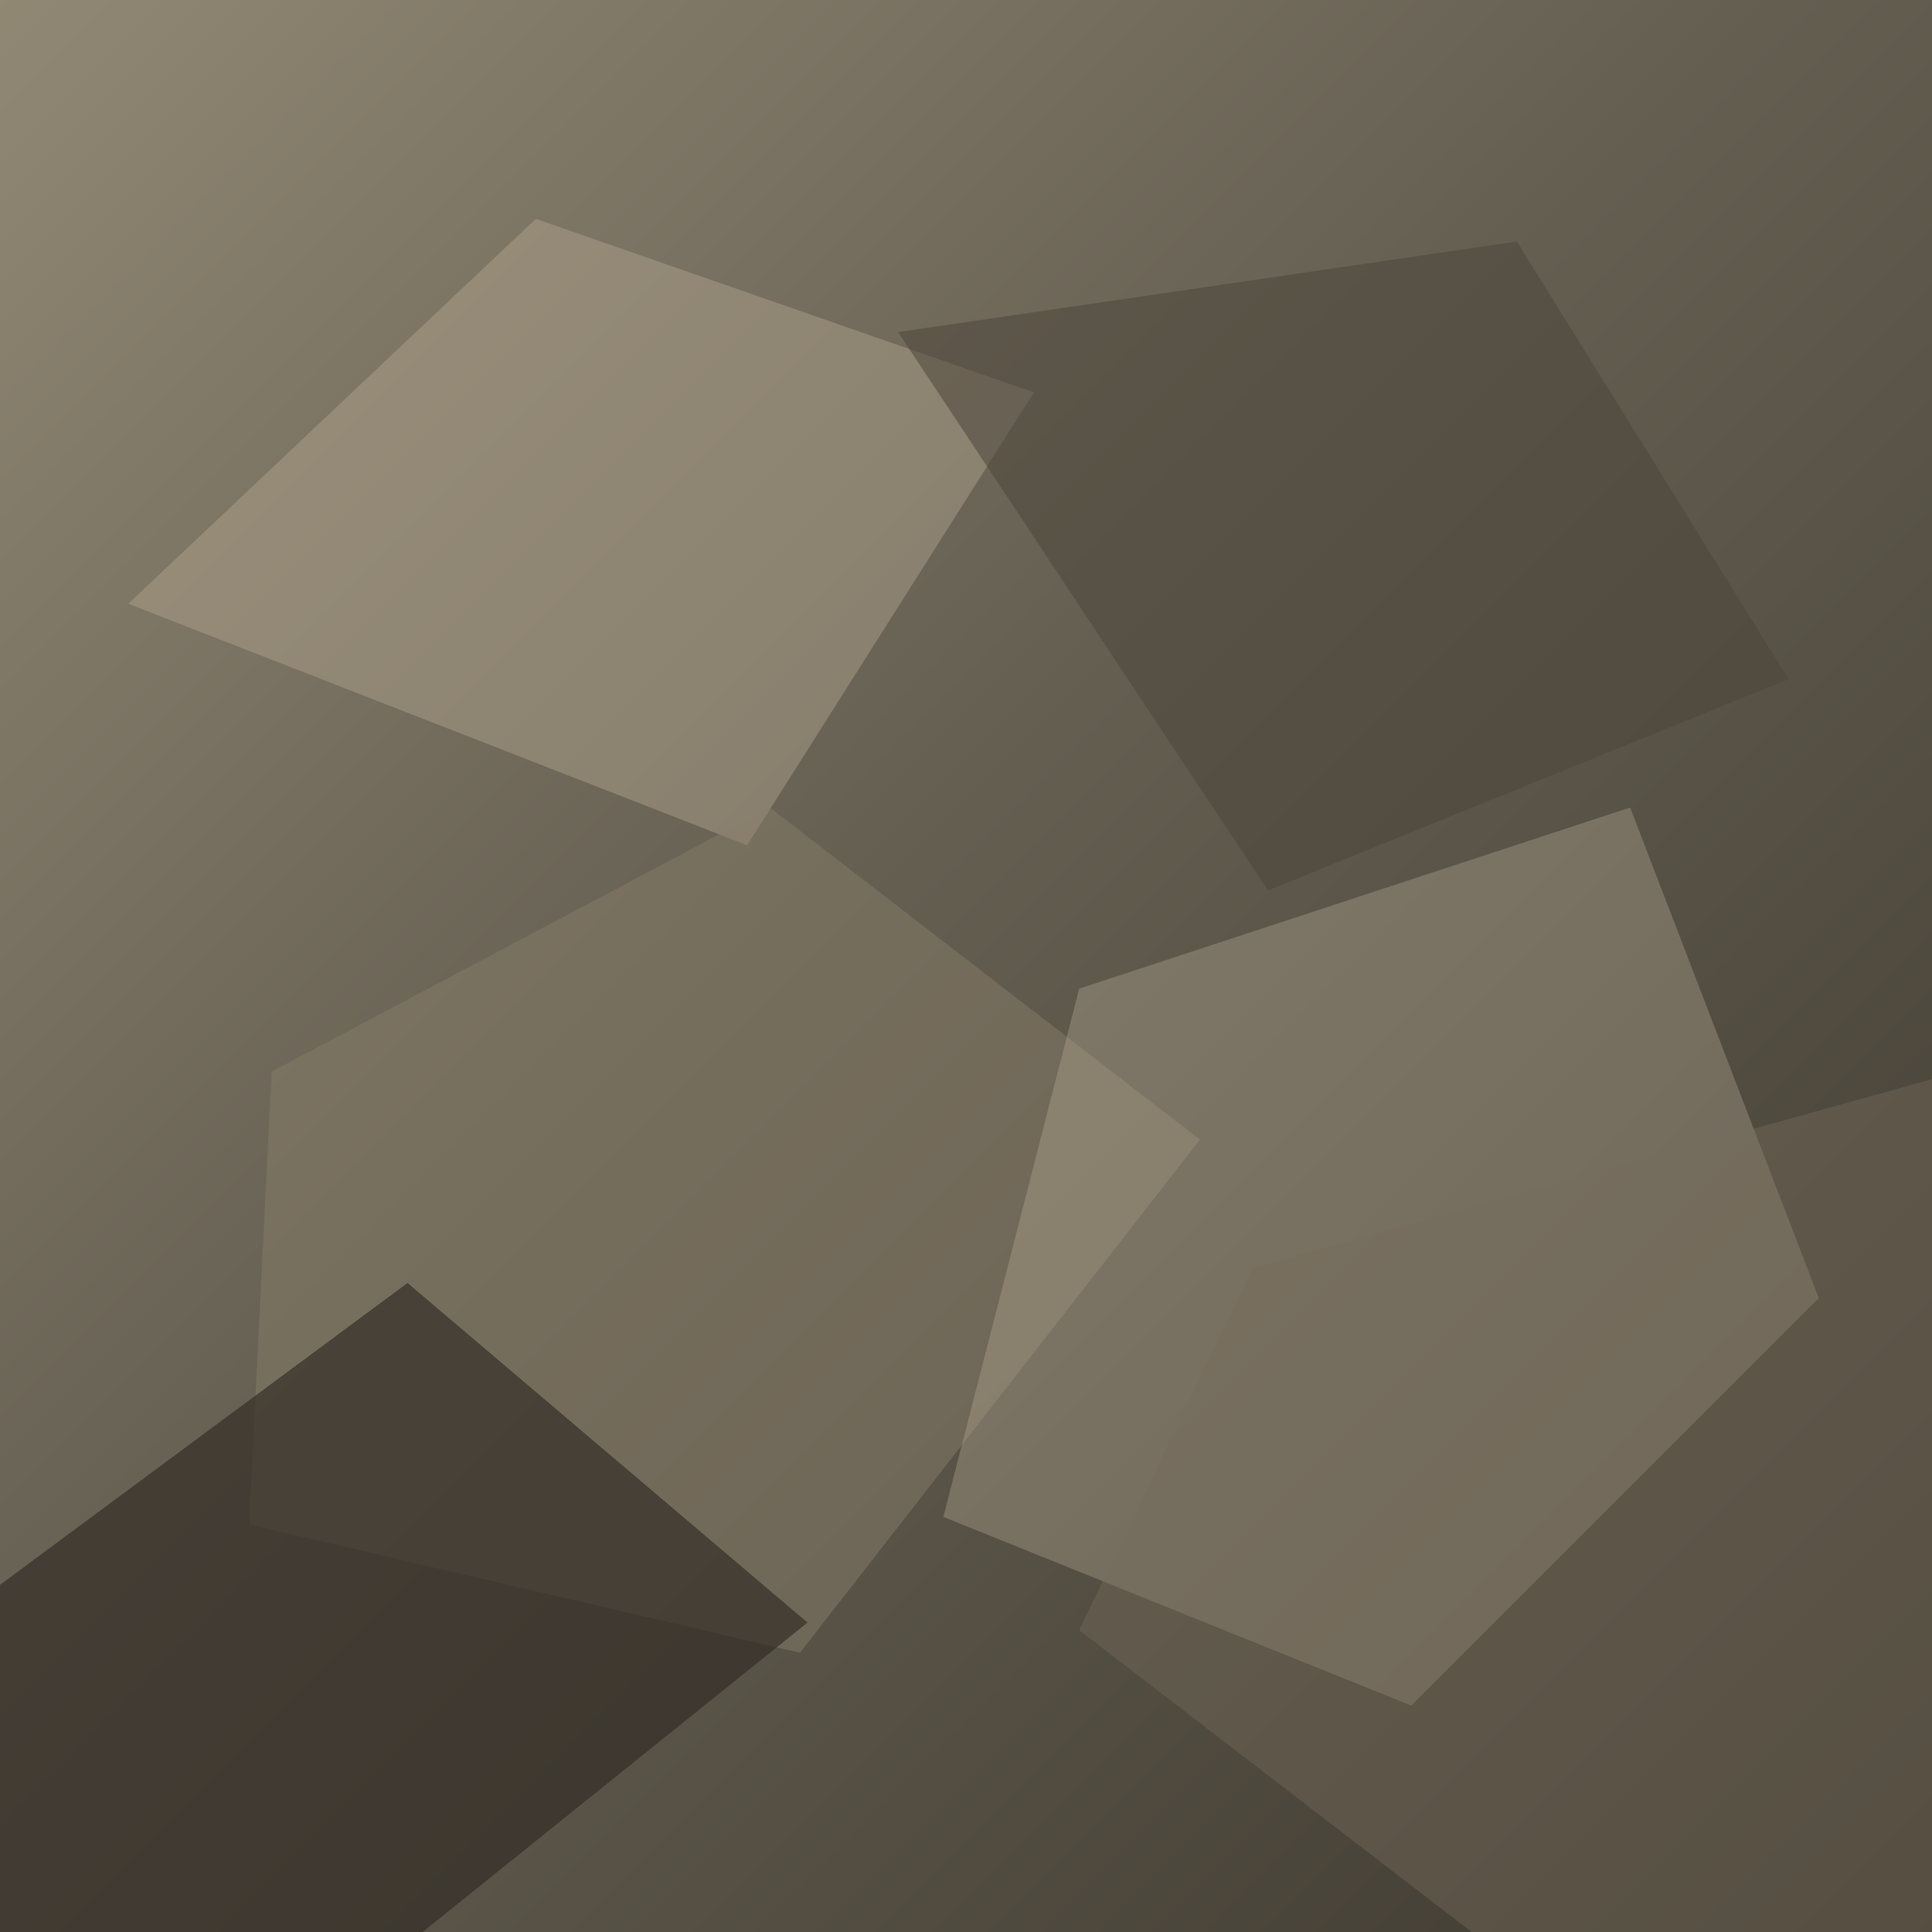
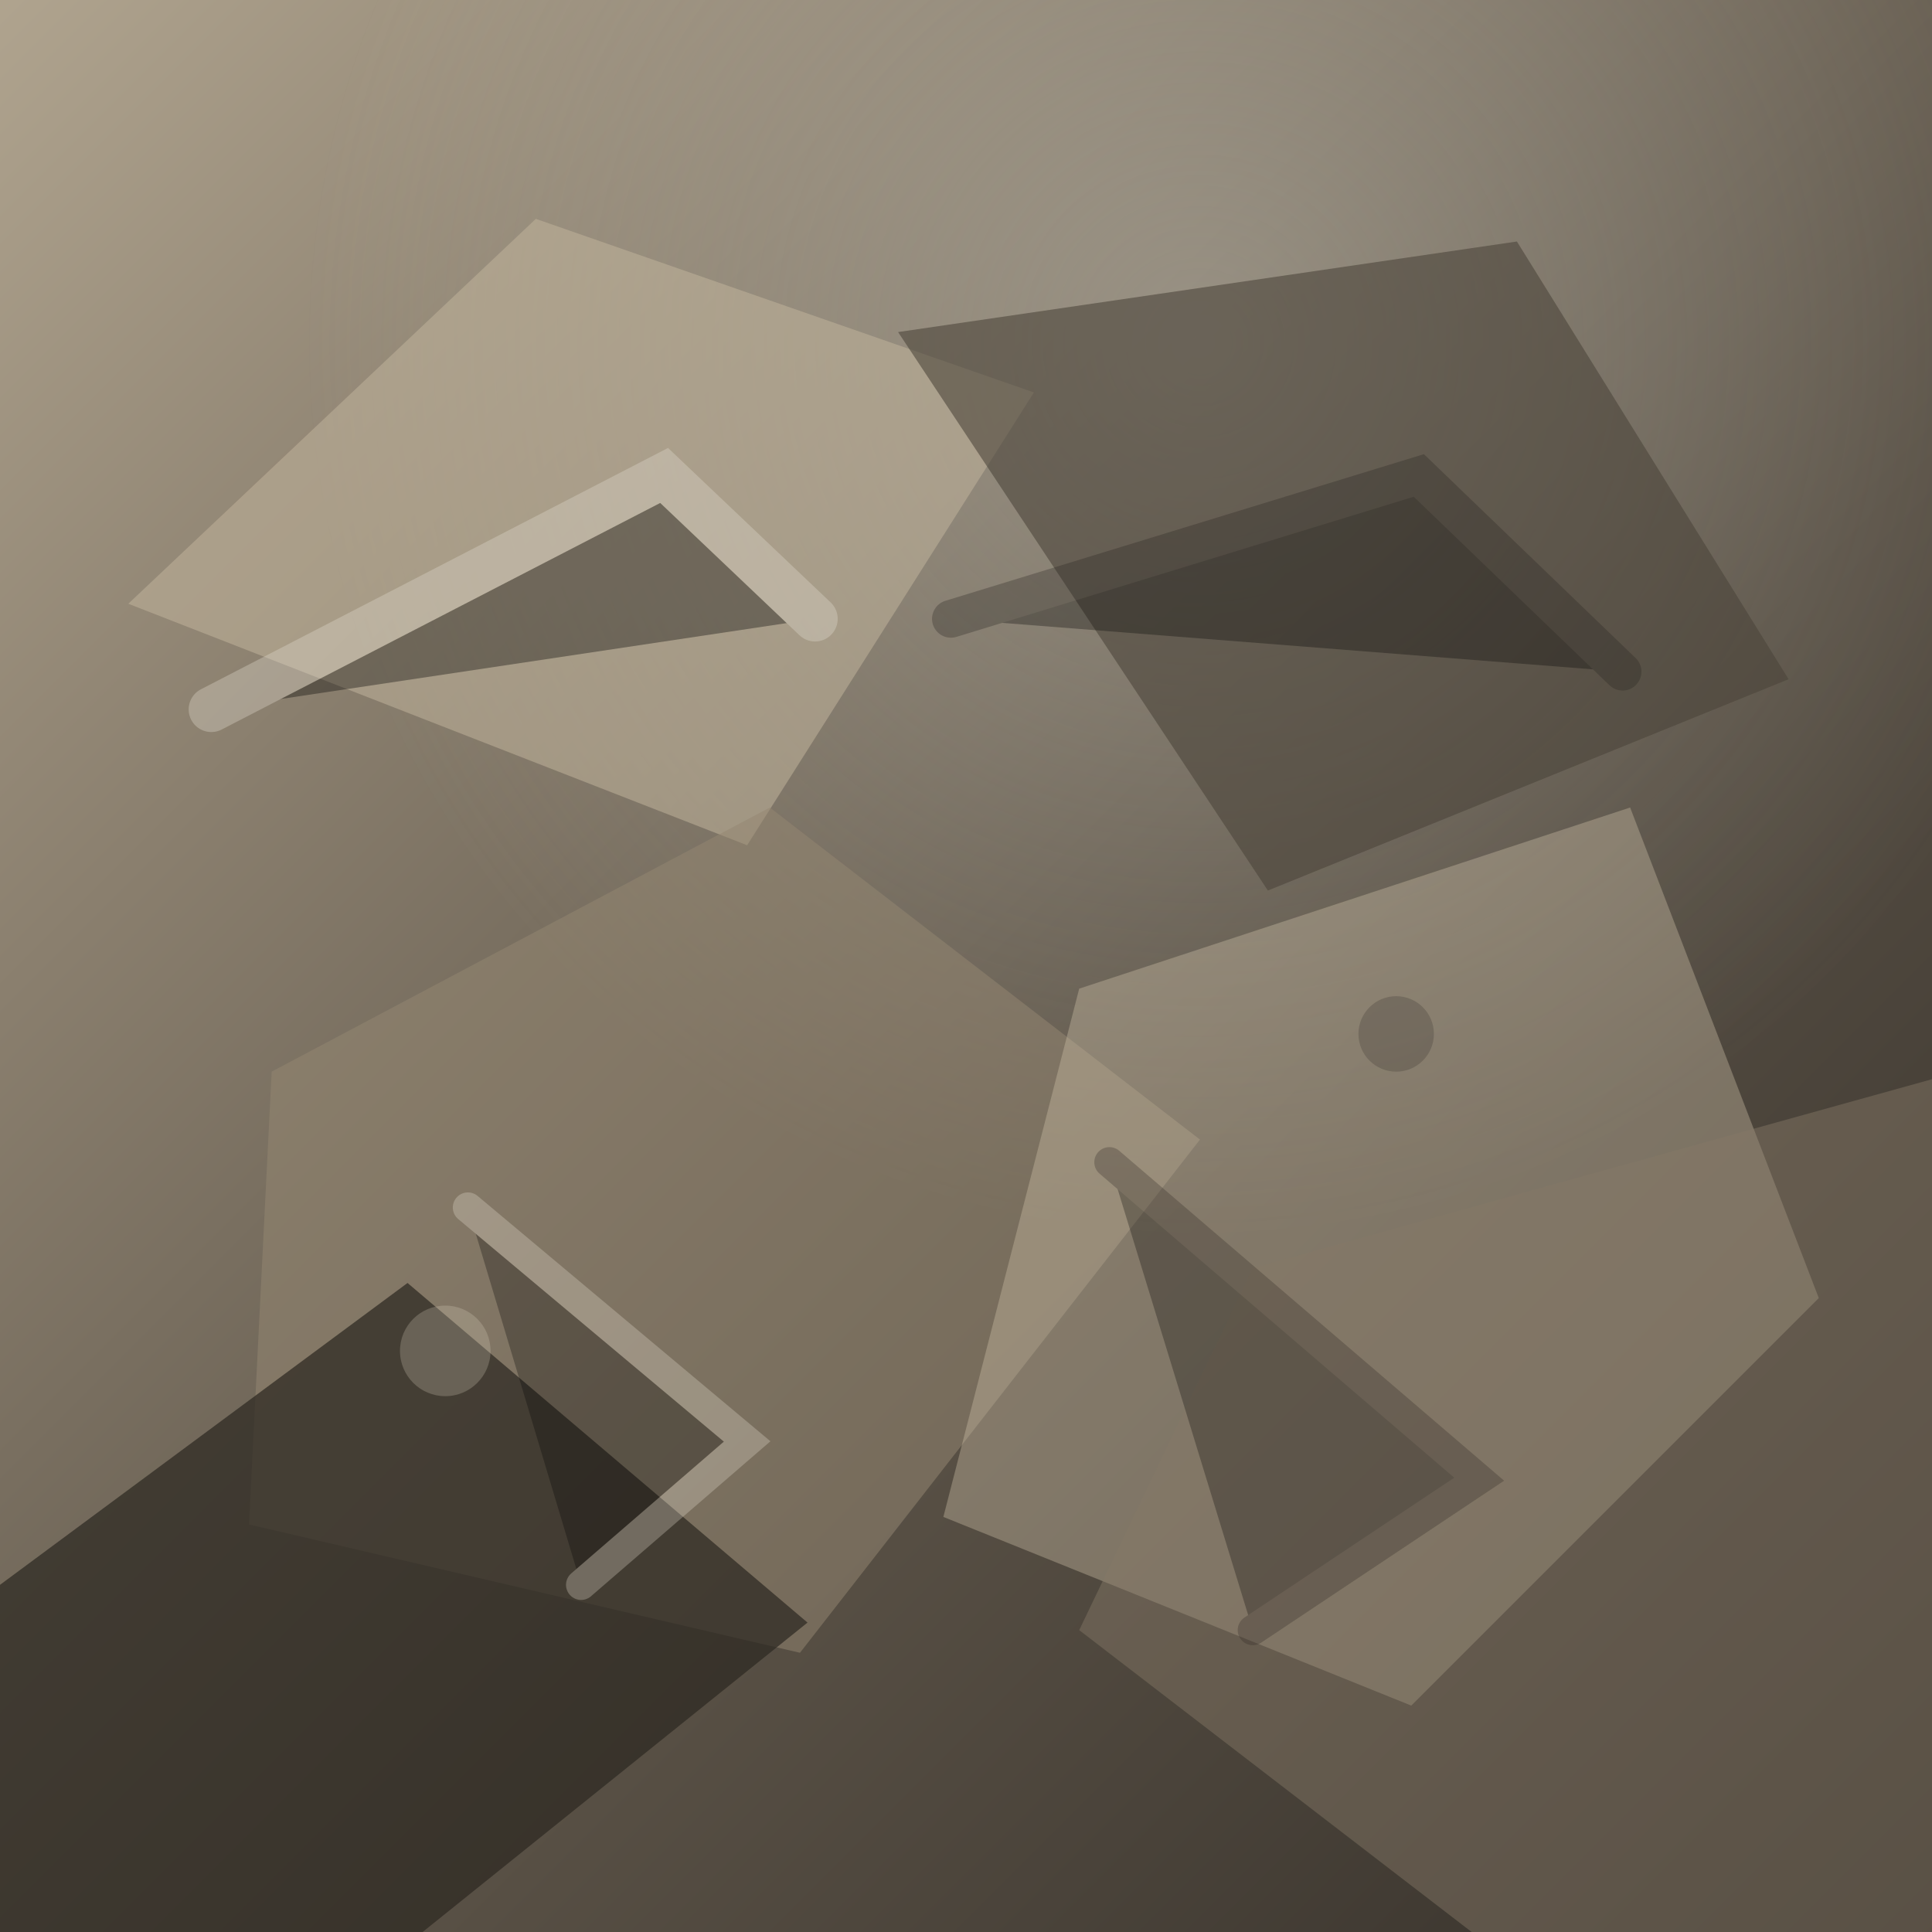
<svg xmlns="http://www.w3.org/2000/svg" viewBox="0 0 512 512">
  <defs>
    <linearGradient id="rock" x1="0" y1="0" x2="1" y2="1">
-       <stop offset="0%" stop-color="#918874" />
-       <stop offset="45%" stop-color="#655f52" />
-       <stop offset="100%" stop-color="#3e392f" />
+       <stop offset="0%" stop-color="#b0a48f" />
+       <stop offset="26%" stop-color="#8a7f6e" />
+       <stop offset="62%" stop-color="#574f44" />
+       <stop offset="100%" stop-color="#342f29" />
    </linearGradient>
+     <radialGradient id="coolBloom" cx="62%" cy="18%" r="46%">
+       <stop offset="0%" stop-color="#d7d5ca" stop-opacity="0.34" />
+       <stop offset="100%" stop-color="#d7d5ca" stop-opacity="0" />
+     </radialGradient>
  </defs>
  <rect width="512" height="512" fill="url(#rock)" />
-   <path d="M34 160L142 58L274 104L198 224Z" fill="#b2a58f" opacity="0.45" />
-   <path d="M238 88L402 64L474 180L336 236Z" fill="#4d463b" opacity="0.55" />
-   <path d="M72 284L204 214L318 302L212 438L66 404Z" fill="#887d69" opacity="0.48" />
-   <path d="M286 262L432 214L482 344L374 452L250 402Z" fill="#c1b59d" opacity="0.32" />
-   <path d="M0 420L108 340L214 430L112 512L0 512Z" fill="#2f2a24" opacity="0.65" />
-   <path d="M332 336L512 286L512 512L390 512L286 432Z" fill="#756b5a" opacity="0.42" />
+   <rect width="512" height="512" fill="url(#coolBloom)" />
+   <path d="M34 160L142 58L274 104L198 224Z" fill="#c1b39b" opacity="0.54" />
+   <path d="M238 88L402 64L474 180L336 236Z" fill="#4a4338" opacity="0.58" />
+   <path d="M72 284L204 214L318 302L212 438L66 404Z" fill="#948772" opacity="0.52" />
+   <path d="M286 262L432 214L482 344L374 452L250 402Z" fill="#d2c5ab" opacity="0.36" />
+   <path d="M0 420L108 340L214 430L112 512L0 512Z" fill="#2c2821" opacity="0.72" />
+   <path d="M332 336L512 286L512 512L390 512L286 432Z" fill="#847866" opacity="0.46" />
+   <path d="M56 188L176 126L216 164" stroke="#e2ddcf" stroke-width="12" stroke-linecap="round" opacity="0.34" />
+   <path d="M252 164L376 126L430 178" stroke="#26211d" stroke-width="10" stroke-linecap="round" opacity="0.3" />
+   <path d="M124 320L198 382L154 420" stroke="#ece6d7" stroke-width="8" stroke-linecap="round" opacity="0.28" />
+   <path d="M294 308L392 392L332 432" stroke="#2b251f" stroke-width="8" stroke-linecap="round" opacity="0.28" />
+   <circle cx="118" cy="358" r="12" fill="#ded5c2" opacity="0.24" />
+   <circle cx="370" cy="274" r="10" fill="#201b17" opacity="0.2" />
</svg>
